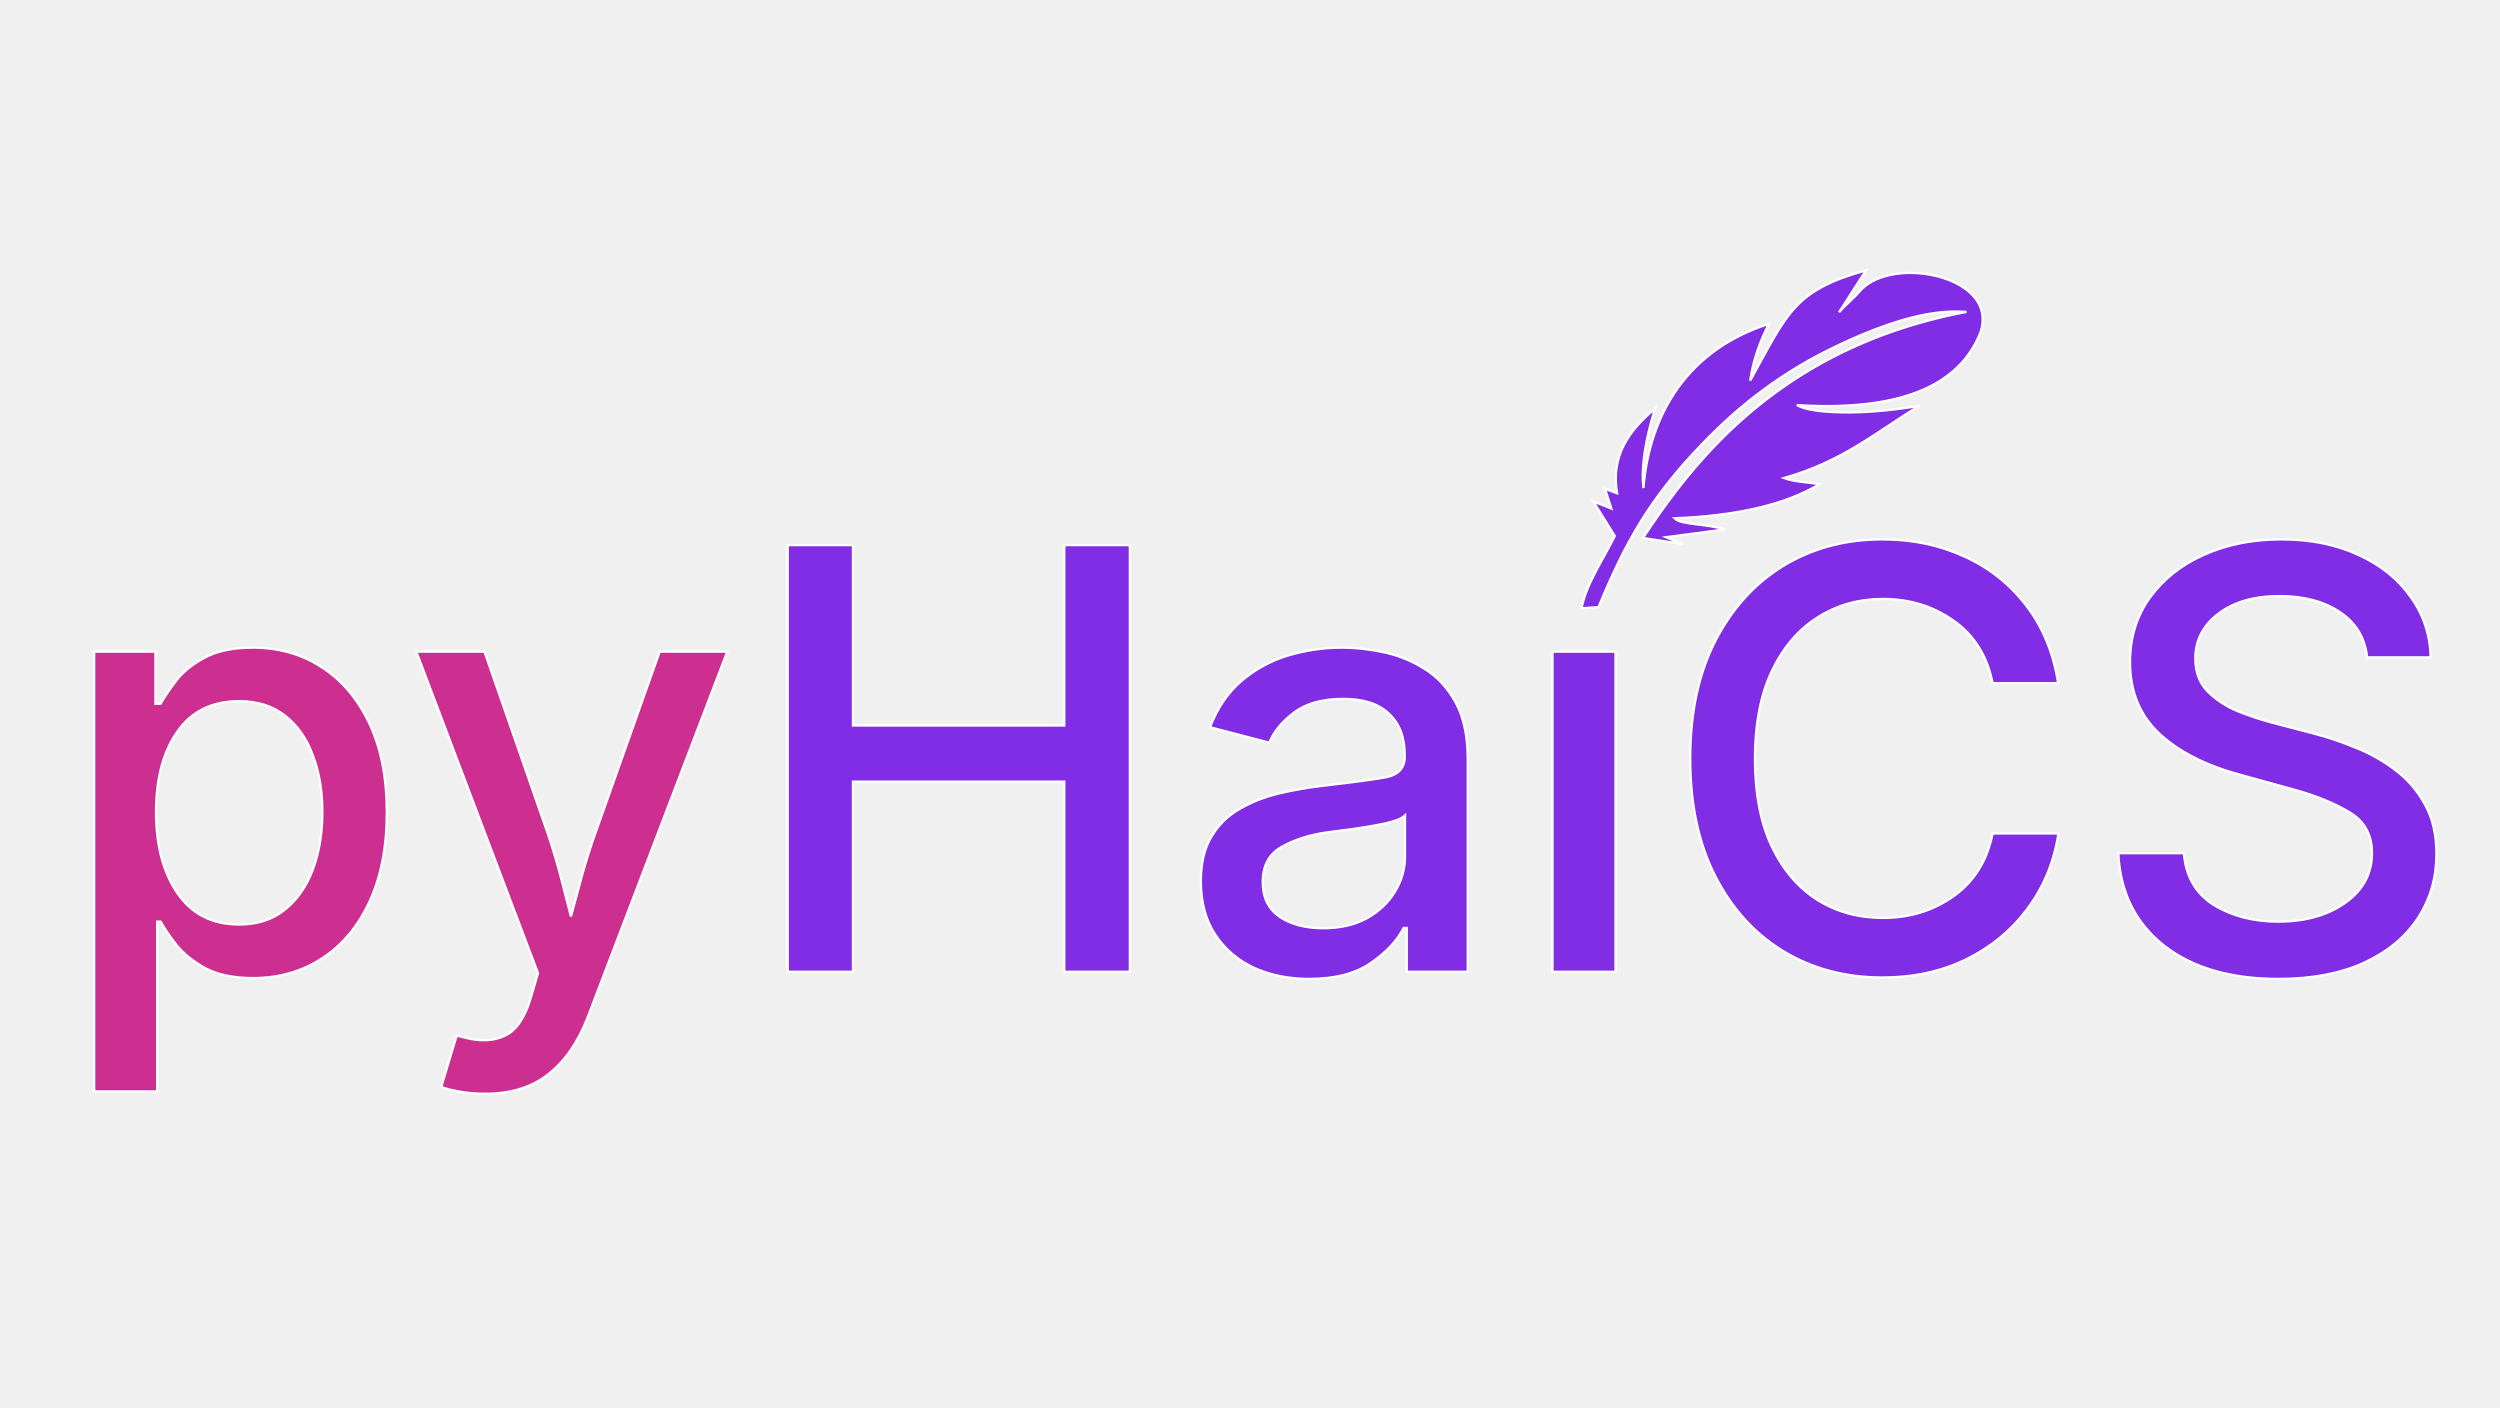
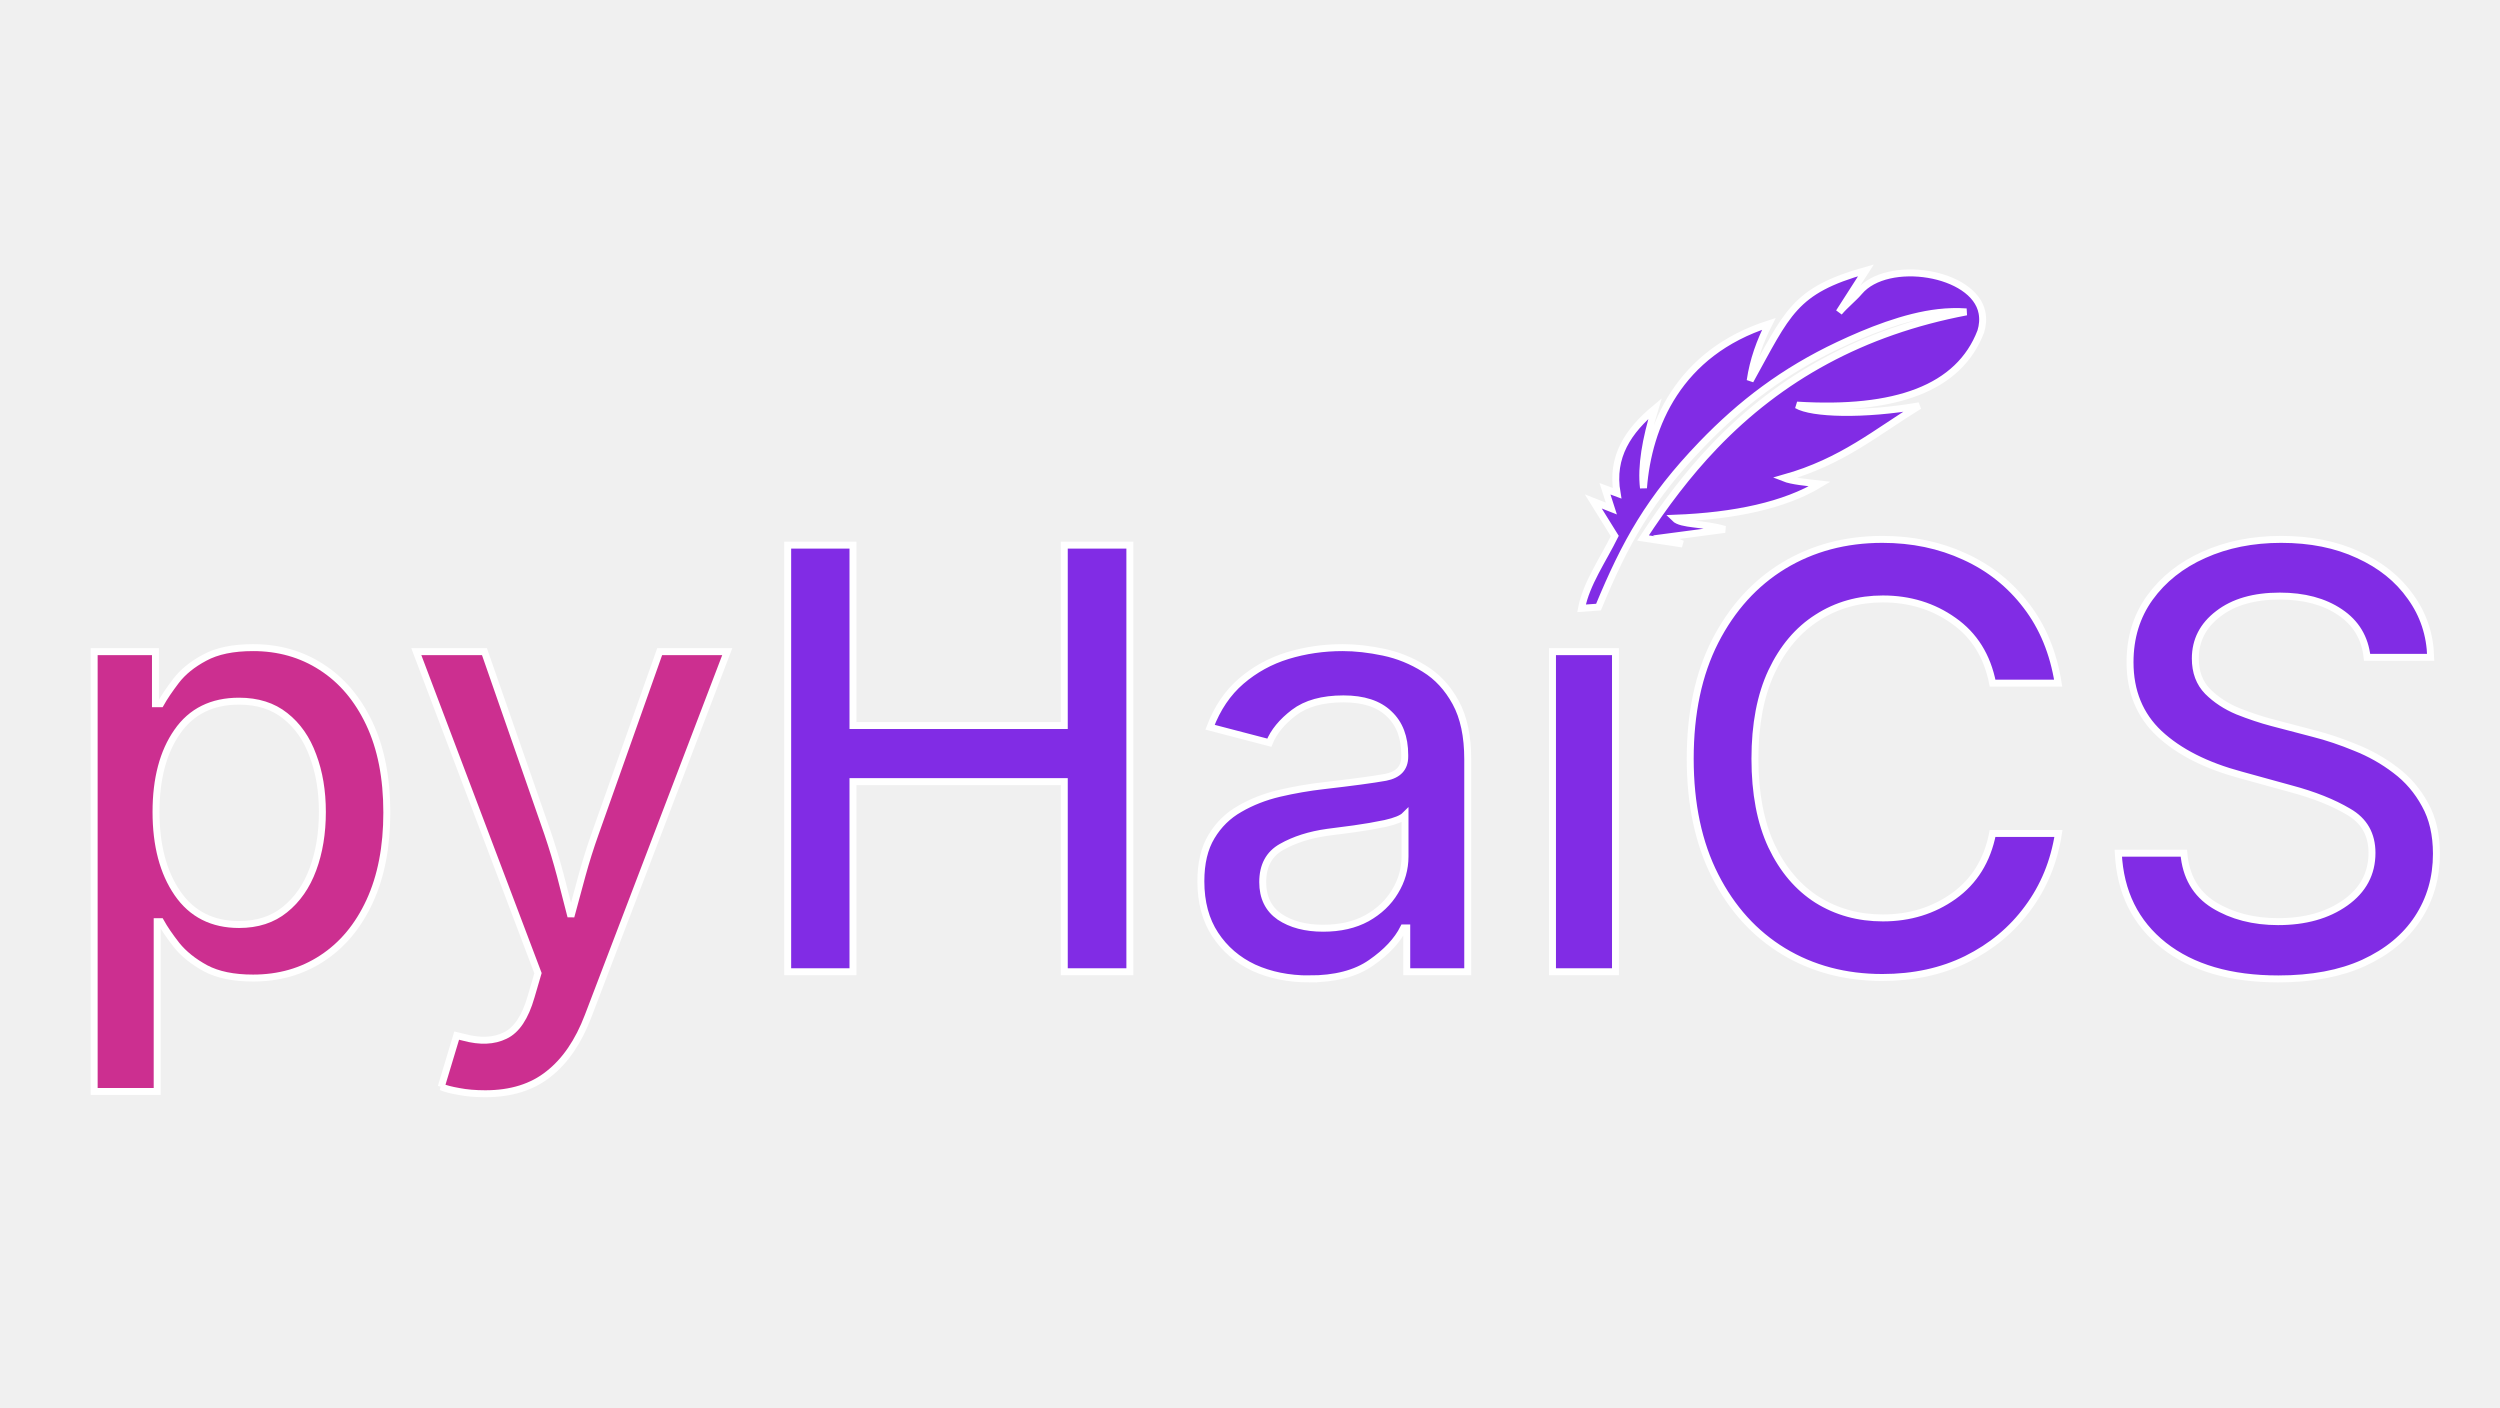
<svg xmlns="http://www.w3.org/2000/svg" width="1080" height="608" viewBox="0 0 1080 608" version="1.1" id="svg1" xml:space="preserve">
  <defs id="defs1" />
  <g id="layer1">
    <g id="g4" transform="translate(-13.85123,13.85123)" style="stroke-width:3;stroke-dasharray:none;stroke:#000000;stroke-opacity:1">
      <g id="text1" style="font-size:144.468px;stroke-width:1.714;stroke-dasharray:none;stroke:#000000;stroke-opacity:1" transform="matrix(1.741828,0,0,1.758669,-412.6538,-182.7437)" aria-label="pyHaiCS" />
      <g id="g5">
        <g id="g7" style="stroke:#ffffff;stroke-opacity:1;stroke-width:1;stroke-dasharray:none">
-           <g id="text5" style="font-weight:500;font-size:253.333px;font-family:Inter;-inkscape-font-specification:'Inter, Medium';fill:#812ce5;stroke:#ffffff;stroke-opacity:1;stroke-width:1;stroke-dasharray:none" aria-label="pyHaiCS">
-             <path style="fill:#cc2f90;stroke:#ffffff;stroke-opacity:1;stroke-width:1;stroke-dasharray:none" d="M 54.534,457.653 V 267.654 h 26.471 v 22.513 h 2.227 q 2.35,-4.206 6.68,-9.896 4.453,-5.814 12.37,-10.02 7.917,-4.329 20.905,-4.329 16.576,0 29.564,8.411 13.112,8.411 20.658,24.368 7.546,15.957 7.546,38.47 0,22.266 -7.422,38.346 -7.422,16.081 -20.534,24.616 -12.988,8.535 -29.811,8.535 -12.617,0 -20.534,-4.206 -7.917,-4.329 -12.493,-10.02 -4.453,-5.69 -6.927,-10.143 h -1.484 v 73.353 z m 62.591,-72.116 q 11.875,0 19.792,-6.432 8.04,-6.432 12.122,-17.441 4.082,-11.009 4.082,-24.74 0,-13.607 -4.082,-24.368 -3.958,-10.885 -11.999,-17.194 -7.917,-6.309 -19.915,-6.309 -17.565,0 -26.719,13.236 -9.154,13.112 -9.154,34.635 0,21.647 9.277,35.13 9.277,13.483 26.595,13.483 z m 87.331,70.137 6.68,-22.142 3.092,0.742 q 10.514,2.845 17.812,-0.742 7.422,-3.464 11.256,-16.823 l 2.969,-10.143 -52.572,-138.913 h 29.44 l 27.337,78.548 q 3.092,9.154 5.443,18.06 2.35,8.906 4.577,17.812 2.35,-8.906 4.824,-17.812 2.474,-9.03 5.69,-18.06 l 27.832,-78.548 h 29.193 l -60.117,157.467 q -6.309,16.576 -17.07,24.987 -10.638,8.535 -27.337,8.535 -6.432,0 -11.504,-0.99 -4.948,-0.866 -7.546,-1.979 z" id="path6" />
-             <path d="M 354.13,405.948 V 221.638 h 28.203 v 77.93 h 91.289 v -77.93 h 28.327 V 405.948 h -28.327 v -82.135 h -91.289 v 82.135 z m 225.254,3.092 c -8.824,0 -16.782,-1.608 -23.874,-4.824 -7.01,-3.299 -12.576,-8.082 -16.699,-14.349 -4.123,-6.267 -6.185,-13.937 -6.185,-23.008 0,-7.834 1.526,-14.266 4.577,-19.297 3.051,-5.113 7.133,-9.112 12.246,-11.999 5.113,-2.969 10.803,-5.195 17.07,-6.68 6.35,-1.484 12.782,-2.598 19.297,-3.34 12.205,-1.402 21.07,-2.598 26.595,-3.587 5.525,-1.072 8.288,-4.041 8.288,-8.906 v -0.742 c 0,-7.669 -2.268,-13.607 -6.803,-17.812 -4.453,-4.288 -11.009,-6.432 -19.668,-6.432 -9.071,0 -16.204,1.979 -21.4,5.937 -5.195,3.958 -8.741,8.288 -10.638,12.988 l -25.605,-6.68 c 3.134,-8.247 7.628,-14.885 13.483,-19.915 5.855,-5.03 12.535,-8.7 20.039,-11.009 7.587,-2.309 15.503,-3.464 23.75,-3.464 5.525,0 11.421,0.66 17.689,1.979 6.267,1.319 12.164,3.711 17.689,7.174 5.525,3.381 10.02,8.247 13.483,14.596 3.464,6.35 5.195,14.514 5.195,24.492 v 91.784 h -26.348 v -18.926 h -1.361 c -2.721,5.443 -7.422,10.473 -14.102,15.091 -6.597,4.618 -15.503,6.927 -26.719,6.927 z m 6.061,-21.895 c 7.339,0 13.648,-1.443 18.926,-4.329 5.278,-2.969 9.319,-6.803 12.122,-11.504 2.886,-4.701 4.329,-9.772 4.329,-15.215 v -17.689 c -1.319,1.319 -4.164,2.474 -8.535,3.464 -4.288,0.907 -8.824,1.691 -13.607,2.35 -4.783,0.66 -8.576,1.155 -11.38,1.484 -7.669,1.072 -14.266,3.175 -19.792,6.309 -5.443,3.051 -8.164,8.123 -8.164,15.215 0,6.597 2.433,11.586 7.298,14.967 4.948,3.299 11.215,4.948 18.802,4.948 z m 99.082,18.802 V 267.654 h 27.213 V 405.948 Z m 142.5,2.474 c -15.998,0 -30.265,-3.793 -42.799,-11.38 -12.452,-7.587 -22.266,-18.431 -29.44,-32.533 -7.174,-14.102 -10.762,-30.966 -10.762,-50.592 0,-19.709 3.587,-36.615 10.762,-50.716 7.257,-14.184 17.112,-25.069 29.564,-32.656 12.535,-7.587 26.76,-11.38 42.676,-11.38 12.947,0 24.781,2.474 35.501,7.422 10.72,4.865 19.627,11.957 26.719,21.276 7.092,9.236 11.669,20.369 13.73,33.398 h -28.327 c -2.309,-11.71 -7.917,-20.699 -16.823,-26.966 -8.824,-6.267 -19.008,-9.401 -30.553,-9.401 -10.556,0 -19.998,2.68 -28.327,8.04 -8.329,5.278 -14.926,13.071 -19.792,23.379 -4.783,10.226 -7.174,22.76 -7.174,37.604 0,14.926 2.391,27.502 7.174,37.728 4.865,10.226 11.463,17.977 19.792,23.255 8.329,5.195 17.771,7.793 28.327,7.793 11.545,0 21.73,-3.134 30.553,-9.401 8.906,-6.35 14.514,-15.38 16.823,-27.09 h 28.45 c -1.897,12.205 -6.309,22.967 -13.236,32.285 -6.845,9.319 -15.668,16.658 -26.471,22.018 -10.72,5.278 -22.843,7.917 -36.367,7.917 z m 171.074,0.618 c -20.699,0 -37.192,-4.824 -49.479,-14.473 -12.287,-9.731 -18.843,-23.008 -19.668,-39.831 h 28.327 c 0.825,10.061 5.154,17.524 12.988,22.389 7.834,4.783 17.07,7.174 27.708,7.174 11.71,0 21.4,-2.721 29.069,-8.164 7.669,-5.443 11.504,-12.617 11.504,-21.523 0,-7.999 -3.381,-13.937 -10.143,-17.812 -6.68,-3.958 -14.967,-7.257 -24.863,-9.896 l -21.523,-5.937 c -15.091,-4.041 -26.884,-10.02 -35.378,-17.936 -8.411,-7.917 -12.617,-18.184 -12.617,-30.801 0,-10.638 2.845,-19.915 8.535,-27.832 5.773,-7.999 13.566,-14.184 23.379,-18.555 9.896,-4.453 21.029,-6.68 33.398,-6.68 12.617,0 23.709,2.227 33.275,6.68 9.648,4.371 17.194,10.432 22.637,18.184 5.525,7.669 8.411,16.369 8.659,26.1 h -27.461 c -0.907,-8.411 -4.824,-14.926 -11.751,-19.544 -6.845,-4.618 -15.503,-6.927 -25.977,-6.927 -11.133,0 -19.998,2.556 -26.595,7.669 -6.597,5.03 -9.896,11.463 -9.896,19.297 0,5.855 1.773,10.597 5.319,14.225 3.546,3.546 7.875,6.391 12.988,8.535 5.195,2.062 10.143,3.711 14.844,4.948 l 17.936,4.701 c 5.855,1.484 11.875,3.505 18.06,6.061 6.267,2.474 12.04,5.731 17.318,9.772 5.278,3.958 9.525,8.906 12.741,14.844 3.299,5.855 4.948,12.947 4.948,21.276 0,10.391 -2.68,19.668 -8.04,27.832 -5.36,8.164 -13.153,14.596 -23.379,19.297 -10.143,4.618 -22.43,6.927 -36.862,6.927 z" id="path7" style="stroke:#ffffff;stroke-opacity:1;stroke-width:1;stroke-dasharray:none" />
+           <g id="g1" style="stroke-width:3;stroke-dasharray:none">
+             <g id="text5" style="font-weight:500;font-size:253.333px;font-family:Inter;-inkscape-font-specification:'Inter, Medium';fill:#812ce5;stroke:#ffffff;stroke-opacity:1;stroke-width:3;stroke-dasharray:none" aria-label="pyHaiCS">
+               <path style="fill:#cc2f90;stroke:#ffffff;stroke-opacity:1;stroke-width:3;stroke-dasharray:none" d="M 54.534,457.653 V 267.654 h 26.471 v 22.513 h 2.227 q 2.35,-4.206 6.68,-9.896 4.453,-5.814 12.37,-10.02 7.917,-4.329 20.905,-4.329 16.576,0 29.564,8.411 13.112,8.411 20.658,24.368 7.546,15.957 7.546,38.47 0,22.266 -7.422,38.346 -7.422,16.081 -20.534,24.616 -12.988,8.535 -29.811,8.535 -12.617,0 -20.534,-4.206 -7.917,-4.329 -12.493,-10.02 -4.453,-5.69 -6.927,-10.143 h -1.484 v 73.353 z m 62.591,-72.116 q 11.875,0 19.792,-6.432 8.04,-6.432 12.122,-17.441 4.082,-11.009 4.082,-24.74 0,-13.607 -4.082,-24.368 -3.958,-10.885 -11.999,-17.194 -7.917,-6.309 -19.915,-6.309 -17.565,0 -26.719,13.236 -9.154,13.112 -9.154,34.635 0,21.647 9.277,35.13 9.277,13.483 26.595,13.483 z m 87.331,70.137 6.68,-22.142 3.092,0.742 q 10.514,2.845 17.812,-0.742 7.422,-3.464 11.256,-16.823 l 2.969,-10.143 -52.572,-138.913 h 29.44 l 27.337,78.548 q 3.092,9.154 5.443,18.06 2.35,8.906 4.577,17.812 2.35,-8.906 4.824,-17.812 2.474,-9.03 5.69,-18.06 l 27.832,-78.548 h 29.193 l -60.117,157.467 q -6.309,16.576 -17.07,24.987 -10.638,8.535 -27.337,8.535 -6.432,0 -11.504,-0.99 -4.948,-0.866 -7.546,-1.979 z" id="path6" />
+               <path d="M 354.13,405.948 V 221.638 h 28.203 v 77.93 h 91.289 v -77.93 h 28.327 V 405.948 h -28.327 v -82.135 h -91.289 v 82.135 z m 225.254,3.092 c -8.824,0 -16.782,-1.608 -23.874,-4.824 -7.01,-3.299 -12.576,-8.082 -16.699,-14.349 -4.123,-6.267 -6.185,-13.937 -6.185,-23.008 0,-7.834 1.526,-14.266 4.577,-19.297 3.051,-5.113 7.133,-9.112 12.246,-11.999 5.113,-2.969 10.803,-5.195 17.07,-6.68 6.35,-1.484 12.782,-2.598 19.297,-3.34 12.205,-1.402 21.07,-2.598 26.595,-3.587 5.525,-1.072 8.288,-4.041 8.288,-8.906 v -0.742 c 0,-7.669 -2.268,-13.607 -6.803,-17.812 -4.453,-4.288 -11.009,-6.432 -19.668,-6.432 -9.071,0 -16.204,1.979 -21.4,5.937 -5.195,3.958 -8.741,8.288 -10.638,12.988 l -25.605,-6.68 c 3.134,-8.247 7.628,-14.885 13.483,-19.915 5.855,-5.03 12.535,-8.7 20.039,-11.009 7.587,-2.309 15.503,-3.464 23.75,-3.464 5.525,0 11.421,0.66 17.689,1.979 6.267,1.319 12.164,3.711 17.689,7.174 5.525,3.381 10.02,8.247 13.483,14.596 3.464,6.35 5.195,14.514 5.195,24.492 v 91.784 h -26.348 v -18.926 h -1.361 c -2.721,5.443 -7.422,10.473 -14.102,15.091 -6.597,4.618 -15.503,6.927 -26.719,6.927 z m 6.061,-21.895 c 7.339,0 13.648,-1.443 18.926,-4.329 5.278,-2.969 9.319,-6.803 12.122,-11.504 2.886,-4.701 4.329,-9.772 4.329,-15.215 v -17.689 c -1.319,1.319 -4.164,2.474 -8.535,3.464 -4.288,0.907 -8.824,1.691 -13.607,2.35 -4.783,0.66 -8.576,1.155 -11.38,1.484 -7.669,1.072 -14.266,3.175 -19.792,6.309 -5.443,3.051 -8.164,8.123 -8.164,15.215 0,6.597 2.433,11.586 7.298,14.967 4.948,3.299 11.215,4.948 18.802,4.948 z m 99.082,18.802 V 267.654 h 27.213 V 405.948 Z m 142.5,2.474 c -15.998,0 -30.265,-3.793 -42.799,-11.38 -12.452,-7.587 -22.266,-18.431 -29.44,-32.533 -7.174,-14.102 -10.762,-30.966 -10.762,-50.592 0,-19.709 3.587,-36.615 10.762,-50.716 7.257,-14.184 17.112,-25.069 29.564,-32.656 12.535,-7.587 26.76,-11.38 42.676,-11.38 12.947,0 24.781,2.474 35.501,7.422 10.72,4.865 19.627,11.957 26.719,21.276 7.092,9.236 11.669,20.369 13.73,33.398 h -28.327 c -2.309,-11.71 -7.917,-20.699 -16.823,-26.966 -8.824,-6.267 -19.008,-9.401 -30.553,-9.401 -10.556,0 -19.998,2.68 -28.327,8.04 -8.329,5.278 -14.926,13.071 -19.792,23.379 -4.783,10.226 -7.174,22.76 -7.174,37.604 0,14.926 2.391,27.502 7.174,37.728 4.865,10.226 11.463,17.977 19.792,23.255 8.329,5.195 17.771,7.793 28.327,7.793 11.545,0 21.73,-3.134 30.553,-9.401 8.906,-6.35 14.514,-15.38 16.823,-27.09 h 28.45 c -1.897,12.205 -6.309,22.967 -13.236,32.285 -6.845,9.319 -15.668,16.658 -26.471,22.018 -10.72,5.278 -22.843,7.917 -36.367,7.917 z m 171.074,0.618 c -20.699,0 -37.192,-4.824 -49.479,-14.473 -12.287,-9.731 -18.843,-23.008 -19.668,-39.831 h 28.327 c 0.825,10.061 5.154,17.524 12.988,22.389 7.834,4.783 17.07,7.174 27.708,7.174 11.71,0 21.4,-2.721 29.069,-8.164 7.669,-5.443 11.504,-12.617 11.504,-21.523 0,-7.999 -3.381,-13.937 -10.143,-17.812 -6.68,-3.958 -14.967,-7.257 -24.863,-9.896 l -21.523,-5.937 c -15.091,-4.041 -26.884,-10.02 -35.378,-17.936 -8.411,-7.917 -12.617,-18.184 -12.617,-30.801 0,-10.638 2.845,-19.915 8.535,-27.832 5.773,-7.999 13.566,-14.184 23.379,-18.555 9.896,-4.453 21.029,-6.68 33.398,-6.68 12.617,0 23.709,2.227 33.275,6.68 9.648,4.371 17.194,10.432 22.637,18.184 5.525,7.669 8.411,16.369 8.659,26.1 h -27.461 c -0.907,-8.411 -4.824,-14.926 -11.751,-19.544 -6.845,-4.618 -15.503,-6.927 -25.977,-6.927 -11.133,0 -19.998,2.556 -26.595,7.669 -6.597,5.03 -9.896,11.463 -9.896,19.297 0,5.855 1.773,10.597 5.319,14.225 3.546,3.546 7.875,6.391 12.988,8.535 5.195,2.062 10.143,3.711 14.844,4.948 l 17.936,4.701 c 5.855,1.484 11.875,3.505 18.06,6.061 6.267,2.474 12.04,5.731 17.318,9.772 5.278,3.958 9.525,8.906 12.741,14.844 3.299,5.855 4.948,12.947 4.948,21.276 0,10.391 -2.68,19.668 -8.04,27.832 -5.36,8.164 -13.153,14.596 -23.379,19.297 -10.143,4.618 -22.43,6.927 -36.862,6.927 z" id="path7" style="stroke:#ffffff;stroke-opacity:1;stroke-width:3;stroke-dasharray:none" />
+             </g>
+             <path class="st0" d="m 711.437,217.71 c -5.245,10.586 -12.334,20.638 -14.364,31.225 l 7.332,-0.523 c 11.577,-27.993 22.01,-46.813 44.635,-70.351 16.979,-17.632 35.402,-31.664 59.027,-42.809 12.577,-5.941 28.684,-12.44 43.177,-14.08 3.959,-0.451 7.975,-0.582 12.091,-0.285 -44.877,8.543 -80.408,28.326 -108.792,57.982 -11.591,12.095 -21.667,25.533 -30.928,39.696 l 17.065,2.59 -7.103,-2.935 25.412,-3.362 c -9.433,-2.768 -18.751,-1.842 -21.738,-4.824 26.155,-0.986 47.65,-5.679 62.743,-14.793 -5.617,-0.653 -12.091,-1.236 -15.464,-2.578 25.283,-7.105 39.904,-19.878 58.455,-31.213 -24.111,4.206 -46.421,3.517 -52.881,-0.297 42.548,2.626 70.032,-7.153 79.45,-31.807 0.815,-2.661 1.043,-5.347 0.529,-8.056 -3.301,-17.62 -40.819,-23.573 -53.024,-9.125 -2.444,2.887 -5.888,5.537 -8.732,8.887 l 11.62,-18.119 c -31.271,8.78 -33.844,18.464 -50.023,47.633 1.286,-8.876 4.245,-16.919 8.089,-24.512 -39.075,12.535 -52.095,44.092 -54.182,70.933 -1.129,-9.363 0.958,-21.125 4.988,-34.338 -11.405,9.505 -19.166,20.662 -16.393,36.583 l -5.217,-1.937 2.744,8.543 -7.803,-3.077 z" id="path1" style="fill:#812ce5;fill-opacity:1;stroke:#ffffff;stroke-width:3;stroke-dasharray:none;stroke-opacity:1" />
          </g>
-           <path class="st0" d="m 711.437,217.71 c -5.245,10.586 -12.334,20.638 -14.364,31.225 l 7.332,-0.523 c 11.577,-27.993 22.01,-46.813 44.635,-70.351 16.979,-17.632 35.402,-31.664 59.027,-42.809 12.577,-5.941 28.684,-12.44 43.177,-14.08 3.959,-0.451 7.975,-0.582 12.091,-0.285 -44.877,8.543 -80.408,28.326 -108.792,57.982 -11.591,12.095 -21.667,25.533 -30.928,39.696 l 17.065,2.59 -7.103,-2.935 25.412,-3.362 c -9.433,-2.768 -18.751,-1.842 -21.738,-4.824 26.155,-0.986 47.65,-5.679 62.743,-14.793 -5.617,-0.653 -12.091,-1.236 -15.464,-2.578 25.283,-7.105 39.904,-19.878 58.455,-31.213 -24.111,4.206 -46.421,3.517 -52.881,-0.297 42.548,2.626 70.032,-7.153 79.45,-31.807 0.815,-2.661 1.043,-5.347 0.529,-8.056 -3.301,-17.62 -40.819,-23.573 -53.024,-9.125 -2.444,2.887 -5.888,5.537 -8.732,8.887 l 11.62,-18.119 c -31.271,8.78 -33.844,18.464 -50.023,47.633 1.286,-8.876 4.245,-16.919 8.089,-24.512 -39.075,12.535 -52.095,44.092 -54.182,70.933 -1.129,-9.363 0.958,-21.125 4.988,-34.338 -11.405,9.505 -19.166,20.662 -16.393,36.583 l -5.217,-1.937 2.744,8.543 -7.803,-3.077 z" id="path1" style="fill:#812ce5;fill-opacity:1;stroke:#ffffff;stroke-width:1;stroke-dasharray:none;stroke-opacity:1" />
        </g>
      </g>
    </g>
  </g>
  <style type="text/css" id="style1">.st0{fill-rule:evenodd;clip-rule:evenodd;}</style>
</svg>
